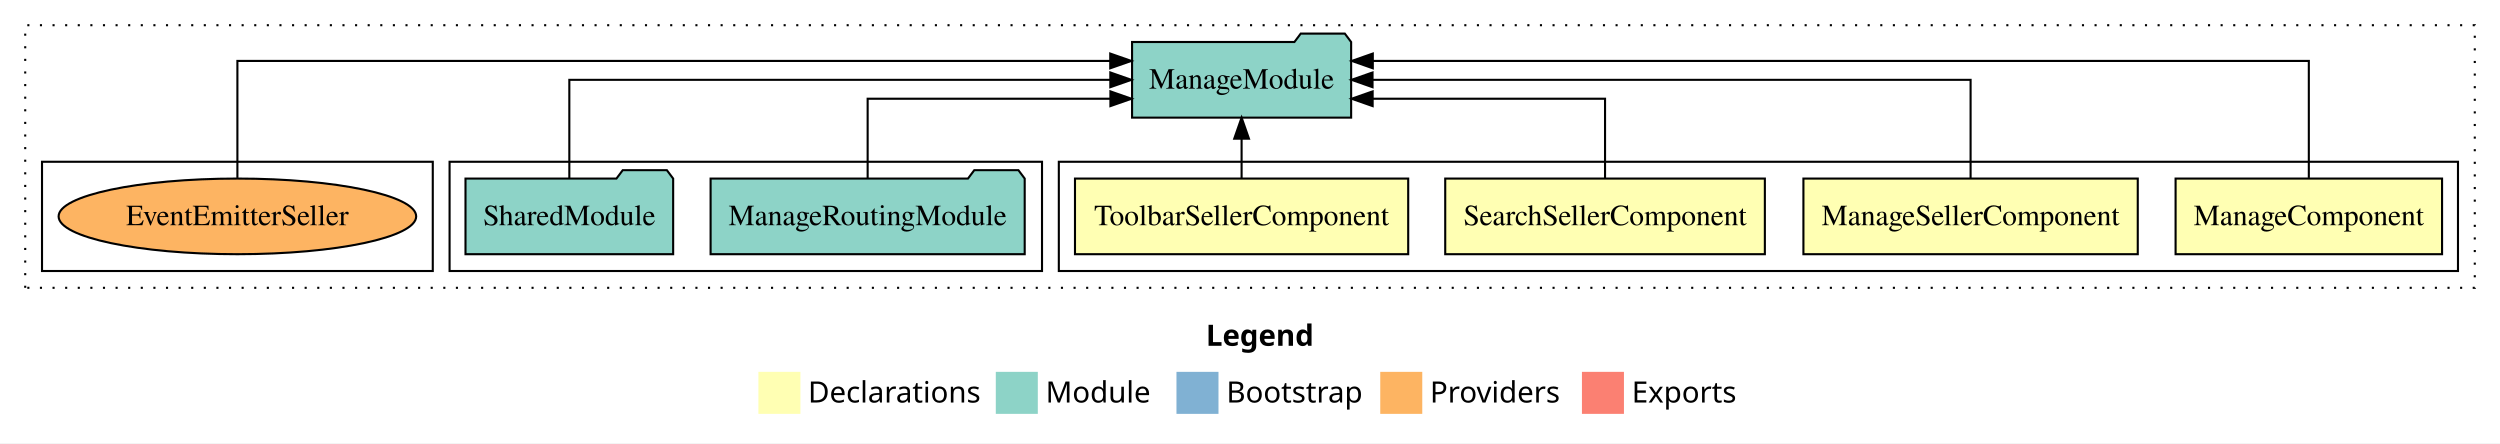
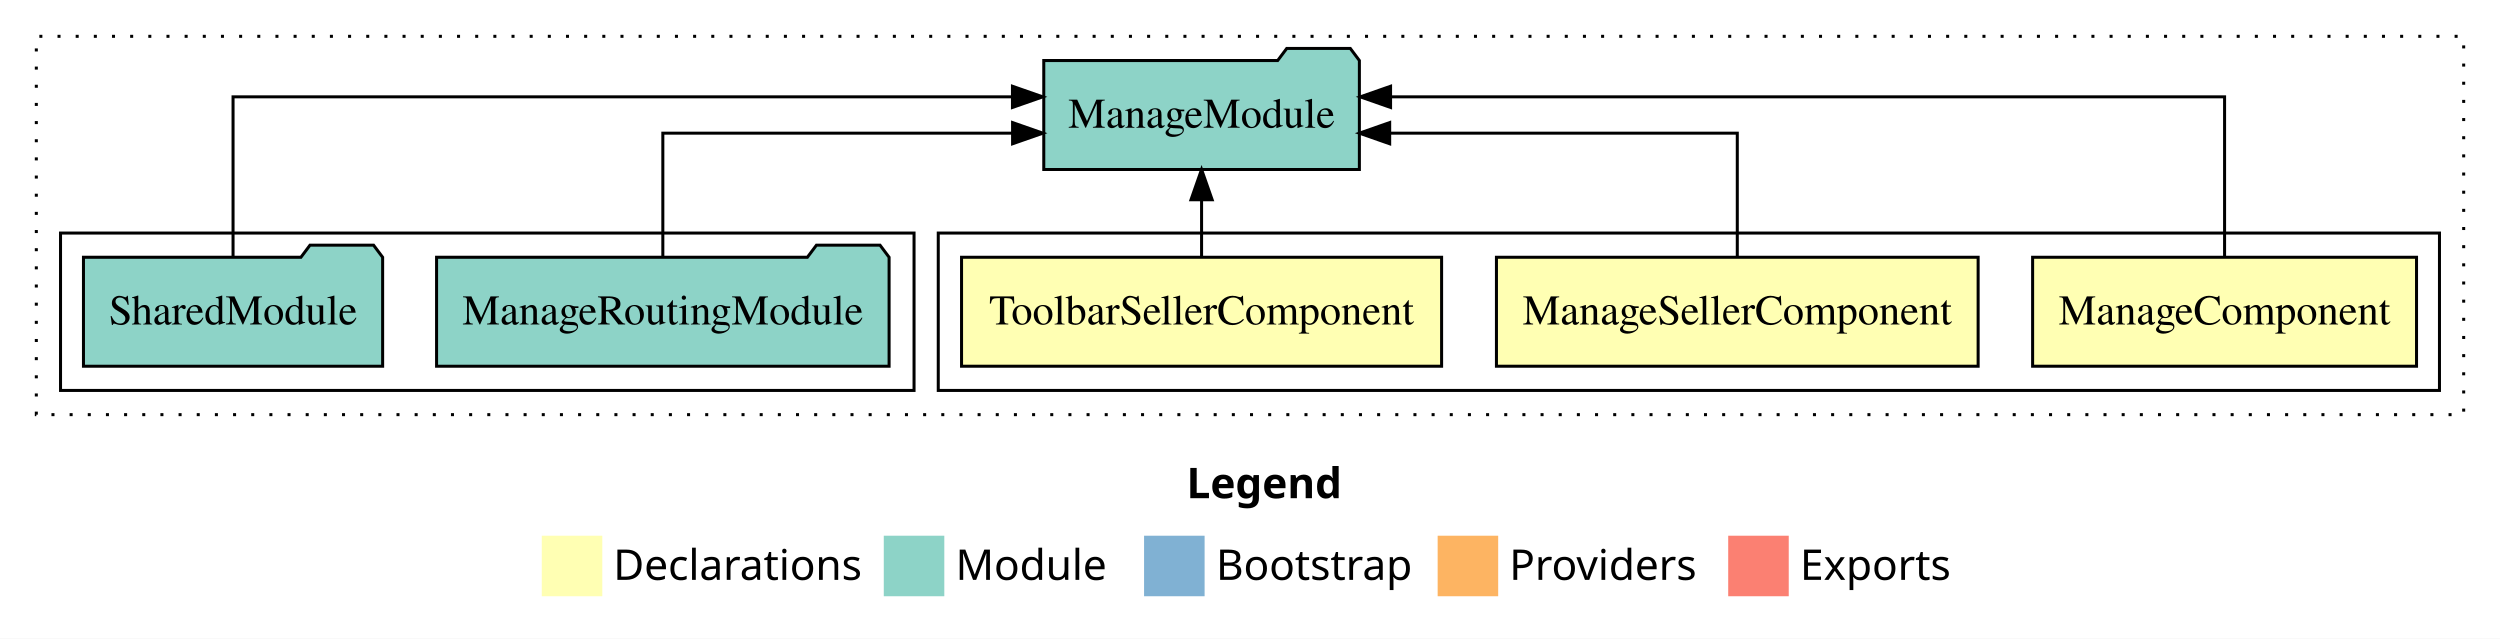
- <svg xmlns="http://www.w3.org/2000/svg" width="1190pt" height="211pt" viewBox="0.00 0.00 1190.00 211.00">
+ <svg xmlns="http://www.w3.org/2000/svg" width="826pt" height="211pt" viewBox="0.00 0.00 826.00 211.00">
  <g id="graph0" class="graph" transform="scale(1 1) rotate(0) translate(4 207)">
-     <polygon fill="#ffffff" stroke="transparent" points="-4,4 -4,-207 1186,-207 1186,4 -4,4" />
-     <text text-anchor="start" x="570.009" y="-42.4" font-family="sans-serif" font-weight="bold" font-size="14.00" fill="#000000">Legend</text>
-     <polygon fill="#ffffb3" stroke="transparent" points="357,-10 357,-30 377,-30 377,-10 357,-10" />
-     <text text-anchor="start" x="380.629" y="-15.4" font-family="sans-serif" font-size="14.00" fill="#000000">  Declarations</text>
-     <polygon fill="#8dd3c7" stroke="transparent" points="470,-10 470,-30 490,-30 490,-10 470,-10" />
-     <text text-anchor="start" x="493.725" y="-15.4" font-family="sans-serif" font-size="14.00" fill="#000000">  Module</text>
-     <polygon fill="#80b1d3" stroke="transparent" points="556,-10 556,-30 576,-30 576,-10 556,-10" />
-     <text text-anchor="start" x="579.781" y="-15.4" font-family="sans-serif" font-size="14.00" fill="#000000">  Bootstrap</text>
-     <polygon fill="#fdb462" stroke="transparent" points="653,-10 653,-30 673,-30 673,-10 653,-10" />
-     <text text-anchor="start" x="676.673" y="-15.4" font-family="sans-serif" font-size="14.00" fill="#000000">  Providers</text>
-     <polygon fill="#fb8072" stroke="transparent" points="749,-10 749,-30 769,-30 769,-10 749,-10" />
-     <text text-anchor="start" x="772.726" y="-15.4" font-family="sans-serif" font-size="14.00" fill="#000000">  Exports</text>
+     <polygon fill="#ffffff" stroke="transparent" points="-4,4 -4,-207 822,-207 822,4 -4,4" />
+     <text text-anchor="start" x="388.009" y="-42.4" font-family="sans-serif" font-weight="bold" font-size="14.00" fill="#000000">Legend</text>
+     <polygon fill="#ffffb3" stroke="transparent" points="175,-10 175,-30 195,-30 195,-10 175,-10" />
+     <text text-anchor="start" x="198.629" y="-15.4" font-family="sans-serif" font-size="14.00" fill="#000000">  Declarations</text>
+     <polygon fill="#8dd3c7" stroke="transparent" points="288,-10 288,-30 308,-30 308,-10 288,-10" />
+     <text text-anchor="start" x="311.725" y="-15.4" font-family="sans-serif" font-size="14.00" fill="#000000">  Module</text>
+     <polygon fill="#80b1d3" stroke="transparent" points="374,-10 374,-30 394,-30 394,-10 374,-10" />
+     <text text-anchor="start" x="397.781" y="-15.4" font-family="sans-serif" font-size="14.00" fill="#000000">  Bootstrap</text>
+     <polygon fill="#fdb462" stroke="transparent" points="471,-10 471,-30 491,-30 491,-10 471,-10" />
+     <text text-anchor="start" x="494.673" y="-15.4" font-family="sans-serif" font-size="14.00" fill="#000000">  Providers</text>
+     <polygon fill="#fb8072" stroke="transparent" points="567,-10 567,-30 587,-30 587,-10 567,-10" />
+     <text text-anchor="start" x="590.726" y="-15.4" font-family="sans-serif" font-size="14.00" fill="#000000">  Exports</text>
    <g id="clust1" class="cluster">
-       <polygon fill="none" stroke="#000000" stroke-dasharray="1,5" points="8,-70 8,-195 1174,-195 1174,-70 8,-70" />
+       <polygon fill="none" stroke="#000000" stroke-dasharray="1,5" points="8,-70 8,-195 810,-195 810,-70 8,-70" />
    </g>
    <g id="clust2" class="cluster">
-       <polygon fill="none" stroke="#000000" points="500,-78 500,-130 1166,-130 1166,-78 500,-78" />
+       <polygon fill="none" stroke="#000000" points="306,-78 306,-130 802,-130 802,-78 306,-78" />
    </g>
-     <g id="clust7" class="cluster">
-       <polygon fill="none" stroke="#000000" points="210,-78 210,-130 492,-130 492,-78 210,-78" />
-     </g>
-     <g id="clust10" class="cluster">
-       <polygon fill="none" stroke="#000000" points="16,-78 16,-130 202,-130 202,-78 16,-78" />
+     <g id="clust6" class="cluster">
+       <polygon fill="none" stroke="#000000" points="16,-78 16,-130 298,-130 298,-78 16,-78" />
    </g>
    <g id="node1" class="node">
-       <polygon fill="#ffffb3" stroke="#000000" points="1158.421,-122 1031.579,-122 1031.579,-86 1158.421,-86 1158.421,-122" />
-       <text text-anchor="middle" x="1095" y="-99.8" font-family="Times,serif" font-size="14.00" fill="#000000">ManageComponent</text>
+       <polygon fill="#ffffb3" stroke="#000000" points="794.422,-122 667.578,-122 667.578,-86 794.422,-86 794.422,-122" />
+       <text text-anchor="middle" x="731" y="-99.8" font-family="Times,serif" font-size="14.00" fill="#000000">ManageComponent</text>
+     </g>
+     <g id="node4" class="node">
+       <polygon fill="#8dd3c7" stroke="#000000" points="445.139,-187 442.139,-191 421.139,-191 418.139,-187 340.861,-187 340.861,-151 445.139,-151 445.139,-187" />
+       <text text-anchor="middle" x="393" y="-164.8" font-family="Times,serif" font-size="14.00" fill="#000000">ManageModule</text>
+     </g>
+     <g id="edge1" class="edge">
+       <path fill="none" stroke="#000000" d="M731,-122.284C731,-143.321 731,-175 731,-175 731,-175 455.442,-175 455.442,-175" />
+       <polygon fill="#000000" stroke="#000000" points="455.442,-171.5 445.442,-175 455.442,-178.5 455.442,-171.5" />
+     </g>
+     <g id="node2" class="node">
+       <polygon fill="#ffffb3" stroke="#000000" points="649.574,-122 490.426,-122 490.426,-86 649.574,-86 649.574,-122" />
+       <text text-anchor="middle" x="570" y="-99.8" font-family="Times,serif" font-size="14.00" fill="#000000">ManageSellerComponent</text>
+     </g>
+     <g id="edge2" class="edge">
+       <path fill="none" stroke="#000000" d="M570,-122.022C570,-139.373 570,-163 570,-163 570,-163 455.149,-163 455.149,-163" />
+       <polygon fill="#000000" stroke="#000000" points="455.149,-159.5 445.149,-163 455.149,-166.5 455.149,-159.5" />
+     </g>
+     <g id="node3" class="node">
+       <polygon fill="#ffffb3" stroke="#000000" points="472.305,-122 313.695,-122 313.695,-86 472.305,-86 472.305,-122" />
+       <text text-anchor="middle" x="393" y="-99.8" font-family="Times,serif" font-size="14.00" fill="#000000">ToolbarSellerComponent</text>
+     </g>
+     <g id="edge3" class="edge">
+       <path fill="none" stroke="#000000" d="M393,-122.106C393,-122.106 393,-140.991 393,-140.991" />
+       <polygon fill="#000000" stroke="#000000" points="389.5,-140.991 393,-150.991 396.5,-140.991 389.5,-140.991" />
    </g>
    <g id="node5" class="node">
-       <polygon fill="#8dd3c7" stroke="#000000" points="639.139,-187 636.139,-191 615.139,-191 612.139,-187 534.861,-187 534.861,-151 639.139,-151 639.139,-187" />
-       <text text-anchor="middle" x="587" y="-164.8" font-family="Times,serif" font-size="14.00" fill="#000000">ManageModule</text>
-     </g>
-     <g id="edge1" class="edge">
-       <path fill="none" stroke="#000000" d="M1095,-122.292C1095,-144.206 1095,-178 1095,-178 1095,-178 649.452,-178 649.452,-178" />
-       <polygon fill="#000000" stroke="#000000" points="649.452,-174.5 639.452,-178 649.452,-181.5 649.452,-174.5" />
-     </g>
-     <g id="node2" class="node">
-       <polygon fill="#ffffb3" stroke="#000000" points="1013.574,-122 854.426,-122 854.426,-86 1013.574,-86 1013.574,-122" />
-       <text text-anchor="middle" x="934" y="-99.8" font-family="Times,serif" font-size="14.00" fill="#000000">ManageSellerComponent</text>
-     </g>
-     <g id="edge2" class="edge">
-       <path fill="none" stroke="#000000" d="M934,-122.106C934,-141.339 934,-169 934,-169 934,-169 649.325,-169 649.325,-169" />
-       <polygon fill="#000000" stroke="#000000" points="649.325,-165.5 639.325,-169 649.325,-172.5 649.325,-165.5" />
-     </g>
-     <g id="node3" class="node">
-       <polygon fill="#ffffb3" stroke="#000000" points="836.073,-122 683.927,-122 683.927,-86 836.073,-86 836.073,-122" />
-       <text text-anchor="middle" x="760" y="-99.8" font-family="Times,serif" font-size="14.00" fill="#000000">SearchSellerComponent</text>
-     </g>
-     <g id="edge3" class="edge">
-       <path fill="none" stroke="#000000" d="M760,-122.027C760,-138.398 760,-160 760,-160 760,-160 649.375,-160 649.375,-160" />
-       <polygon fill="#000000" stroke="#000000" points="649.375,-156.5 639.375,-160 649.375,-163.5 649.375,-156.5" />
-     </g>
-     <g id="node4" class="node">
-       <polygon fill="#ffffb3" stroke="#000000" points="666.305,-122 507.695,-122 507.695,-86 666.305,-86 666.305,-122" />
-       <text text-anchor="middle" x="587" y="-99.8" font-family="Times,serif" font-size="14.00" fill="#000000">ToolbarSellerComponent</text>
+       <polygon fill="#8dd3c7" stroke="#000000" points="289.756,-122 286.756,-126 265.756,-126 262.756,-122 140.244,-122 140.244,-86 289.756,-86 289.756,-122" />
+       <text text-anchor="middle" x="215" y="-99.8" font-family="Times,serif" font-size="14.00" fill="#000000">ManageRoutingModule</text>
    </g>
    <g id="edge4" class="edge">
-       <path fill="none" stroke="#000000" d="M587,-122.106C587,-122.106 587,-140.991 587,-140.991" />
-       <polygon fill="#000000" stroke="#000000" points="583.5,-140.991 587,-150.991 590.5,-140.991 583.5,-140.991" />
+       <path fill="none" stroke="#000000" d="M215,-122.022C215,-139.373 215,-163 215,-163 215,-163 330.557,-163 330.557,-163" />
+       <polygon fill="#000000" stroke="#000000" points="330.557,-166.5 340.557,-163 330.557,-159.5 330.557,-166.5" />
    </g>
    <g id="node6" class="node">
-       <polygon fill="#8dd3c7" stroke="#000000" points="483.756,-122 480.756,-126 459.756,-126 456.756,-122 334.244,-122 334.244,-86 483.756,-86 483.756,-122" />
-       <text text-anchor="middle" x="409" y="-99.8" font-family="Times,serif" font-size="14.00" fill="#000000">ManageRoutingModule</text>
+       <polygon fill="#8dd3c7" stroke="#000000" points="122.423,-122 119.423,-126 98.423,-126 95.423,-122 23.577,-122 23.577,-86 122.423,-86 122.423,-122" />
+       <text text-anchor="middle" x="73" y="-99.8" font-family="Times,serif" font-size="14.00" fill="#000000">SharedModule</text>
    </g>
    <g id="edge5" class="edge">
-       <path fill="none" stroke="#000000" d="M409,-122.027C409,-138.398 409,-160 409,-160 409,-160 524.557,-160 524.557,-160" />
-       <polygon fill="#000000" stroke="#000000" points="524.557,-163.5 534.557,-160 524.557,-156.5 524.557,-163.5" />
-     </g>
-     <g id="node7" class="node">
-       <polygon fill="#8dd3c7" stroke="#000000" points="316.423,-122 313.423,-126 292.423,-126 289.423,-122 217.577,-122 217.577,-86 316.423,-86 316.423,-122" />
-       <text text-anchor="middle" x="267" y="-99.8" font-family="Times,serif" font-size="14.00" fill="#000000">SharedModule</text>
-     </g>
-     <g id="edge6" class="edge">
-       <path fill="none" stroke="#000000" d="M267,-122.106C267,-141.339 267,-169 267,-169 267,-169 524.517,-169 524.517,-169" />
-       <polygon fill="#000000" stroke="#000000" points="524.517,-172.5 534.517,-169 524.517,-165.5 524.517,-172.5" />
-     </g>
-     <g id="node8" class="node">
-       <ellipse fill="#fdb462" stroke="#000000" cx="109" cy="-104" rx="85.102" ry="18" />
-       <text text-anchor="middle" x="109" y="-99.8" font-family="Times,serif" font-size="14.00" fill="#000000">EventEmitterSeller</text>
-     </g>
-     <g id="edge7" class="edge">
-       <path fill="none" stroke="#000000" d="M109,-122.292C109,-144.206 109,-178 109,-178 109,-178 524.478,-178 524.478,-178" />
-       <polygon fill="#000000" stroke="#000000" points="524.478,-181.5 534.478,-178 524.478,-174.5 524.478,-181.5" />
+       <path fill="none" stroke="#000000" d="M73,-122.284C73,-143.321 73,-175 73,-175 73,-175 330.517,-175 330.517,-175" />
+       <polygon fill="#000000" stroke="#000000" points="330.517,-178.5 340.517,-175 330.517,-171.5 330.517,-178.5" />
    </g>
  </g>
</svg>
